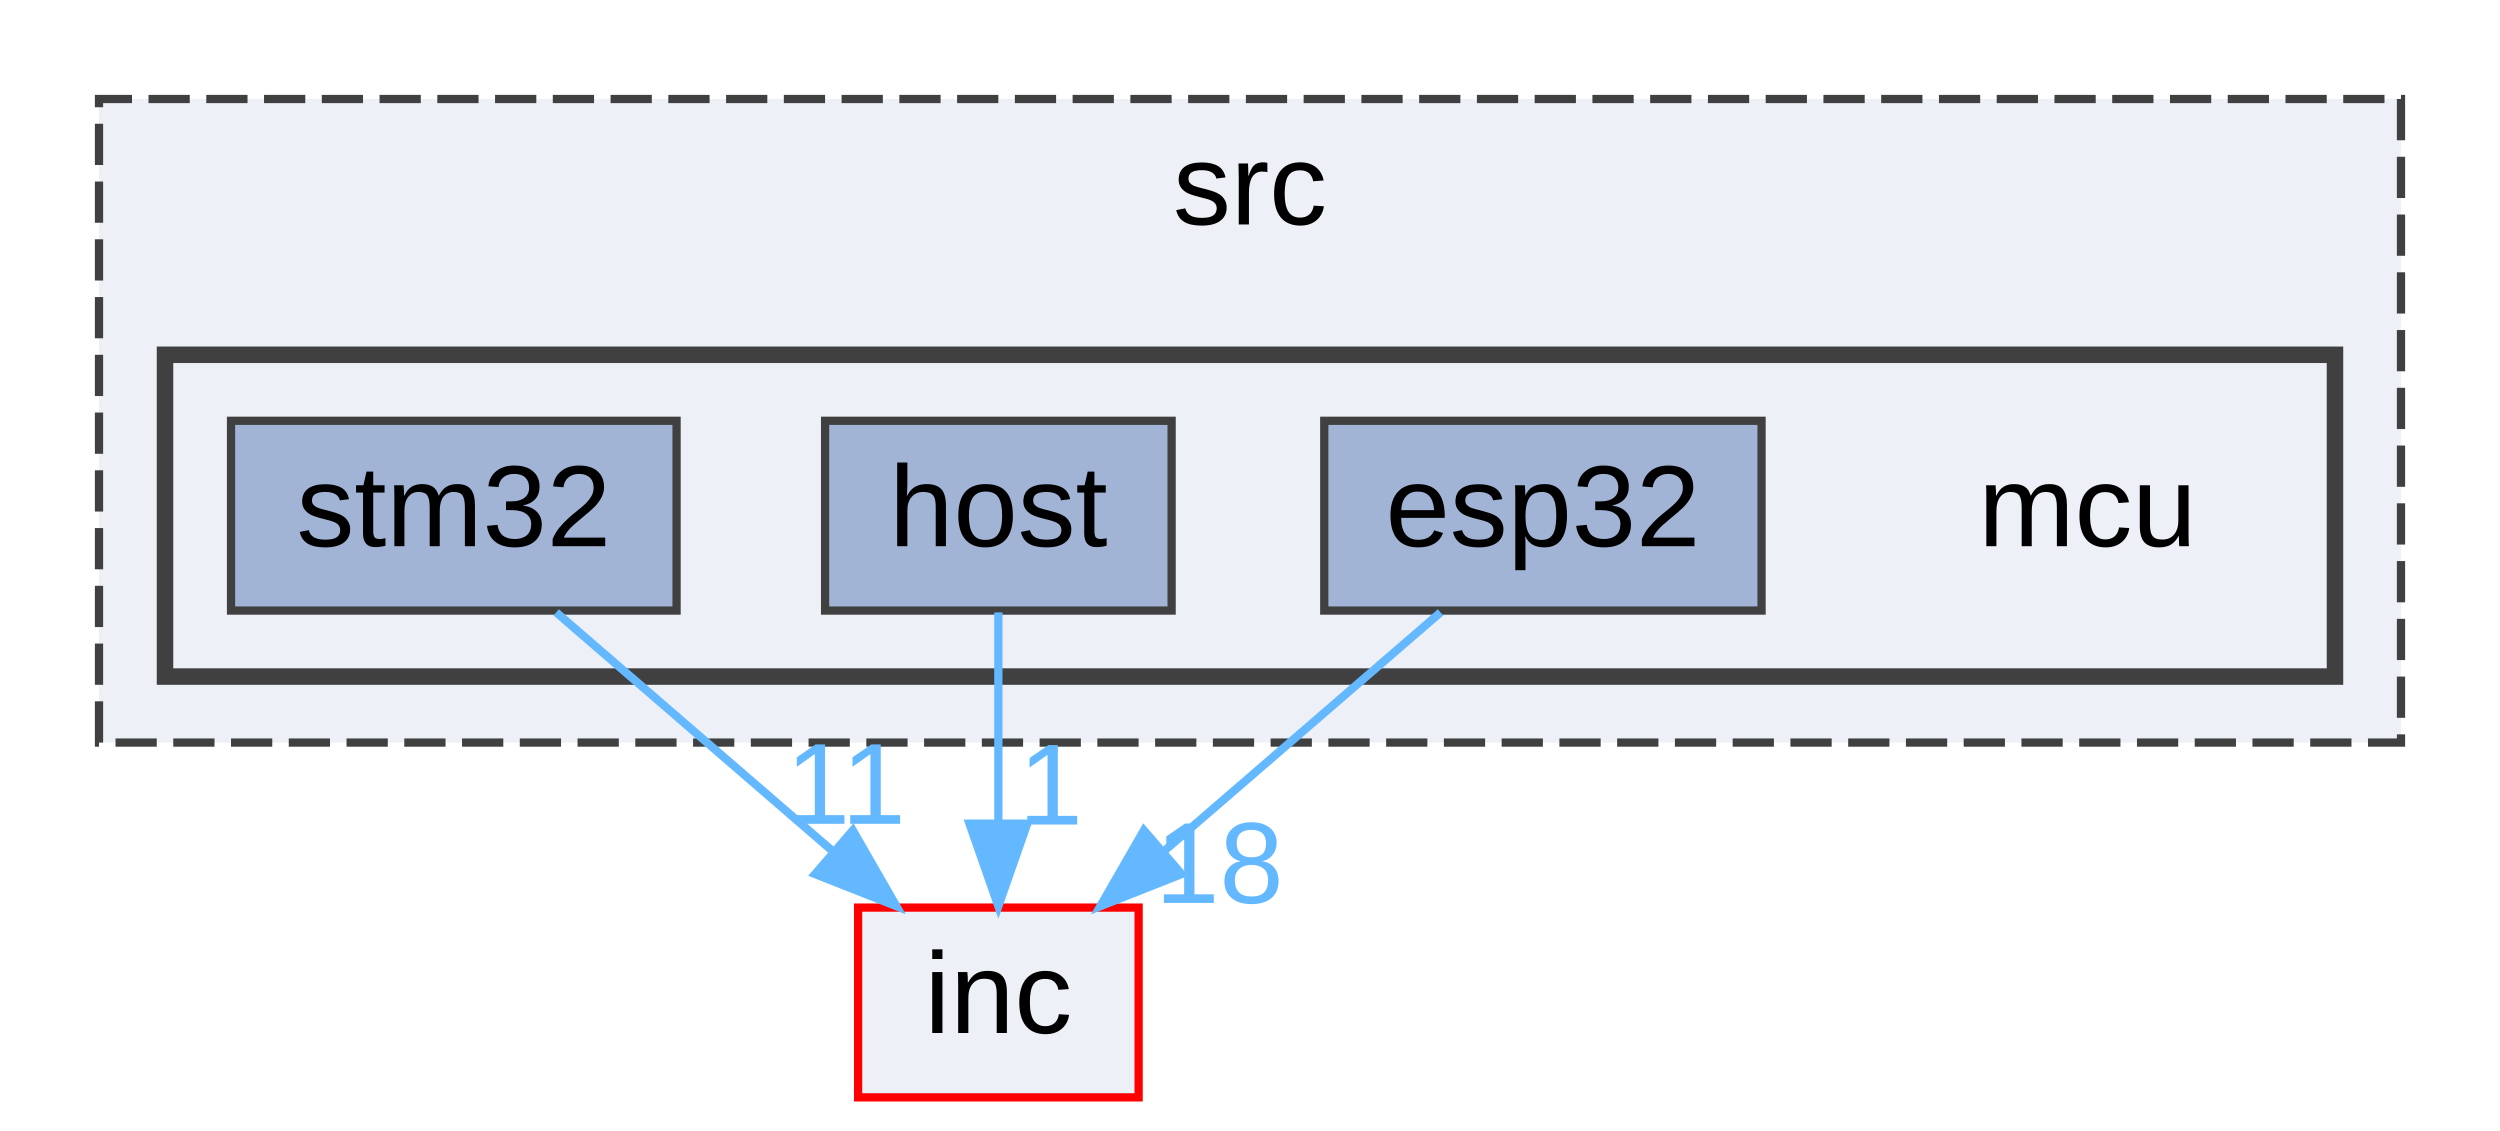
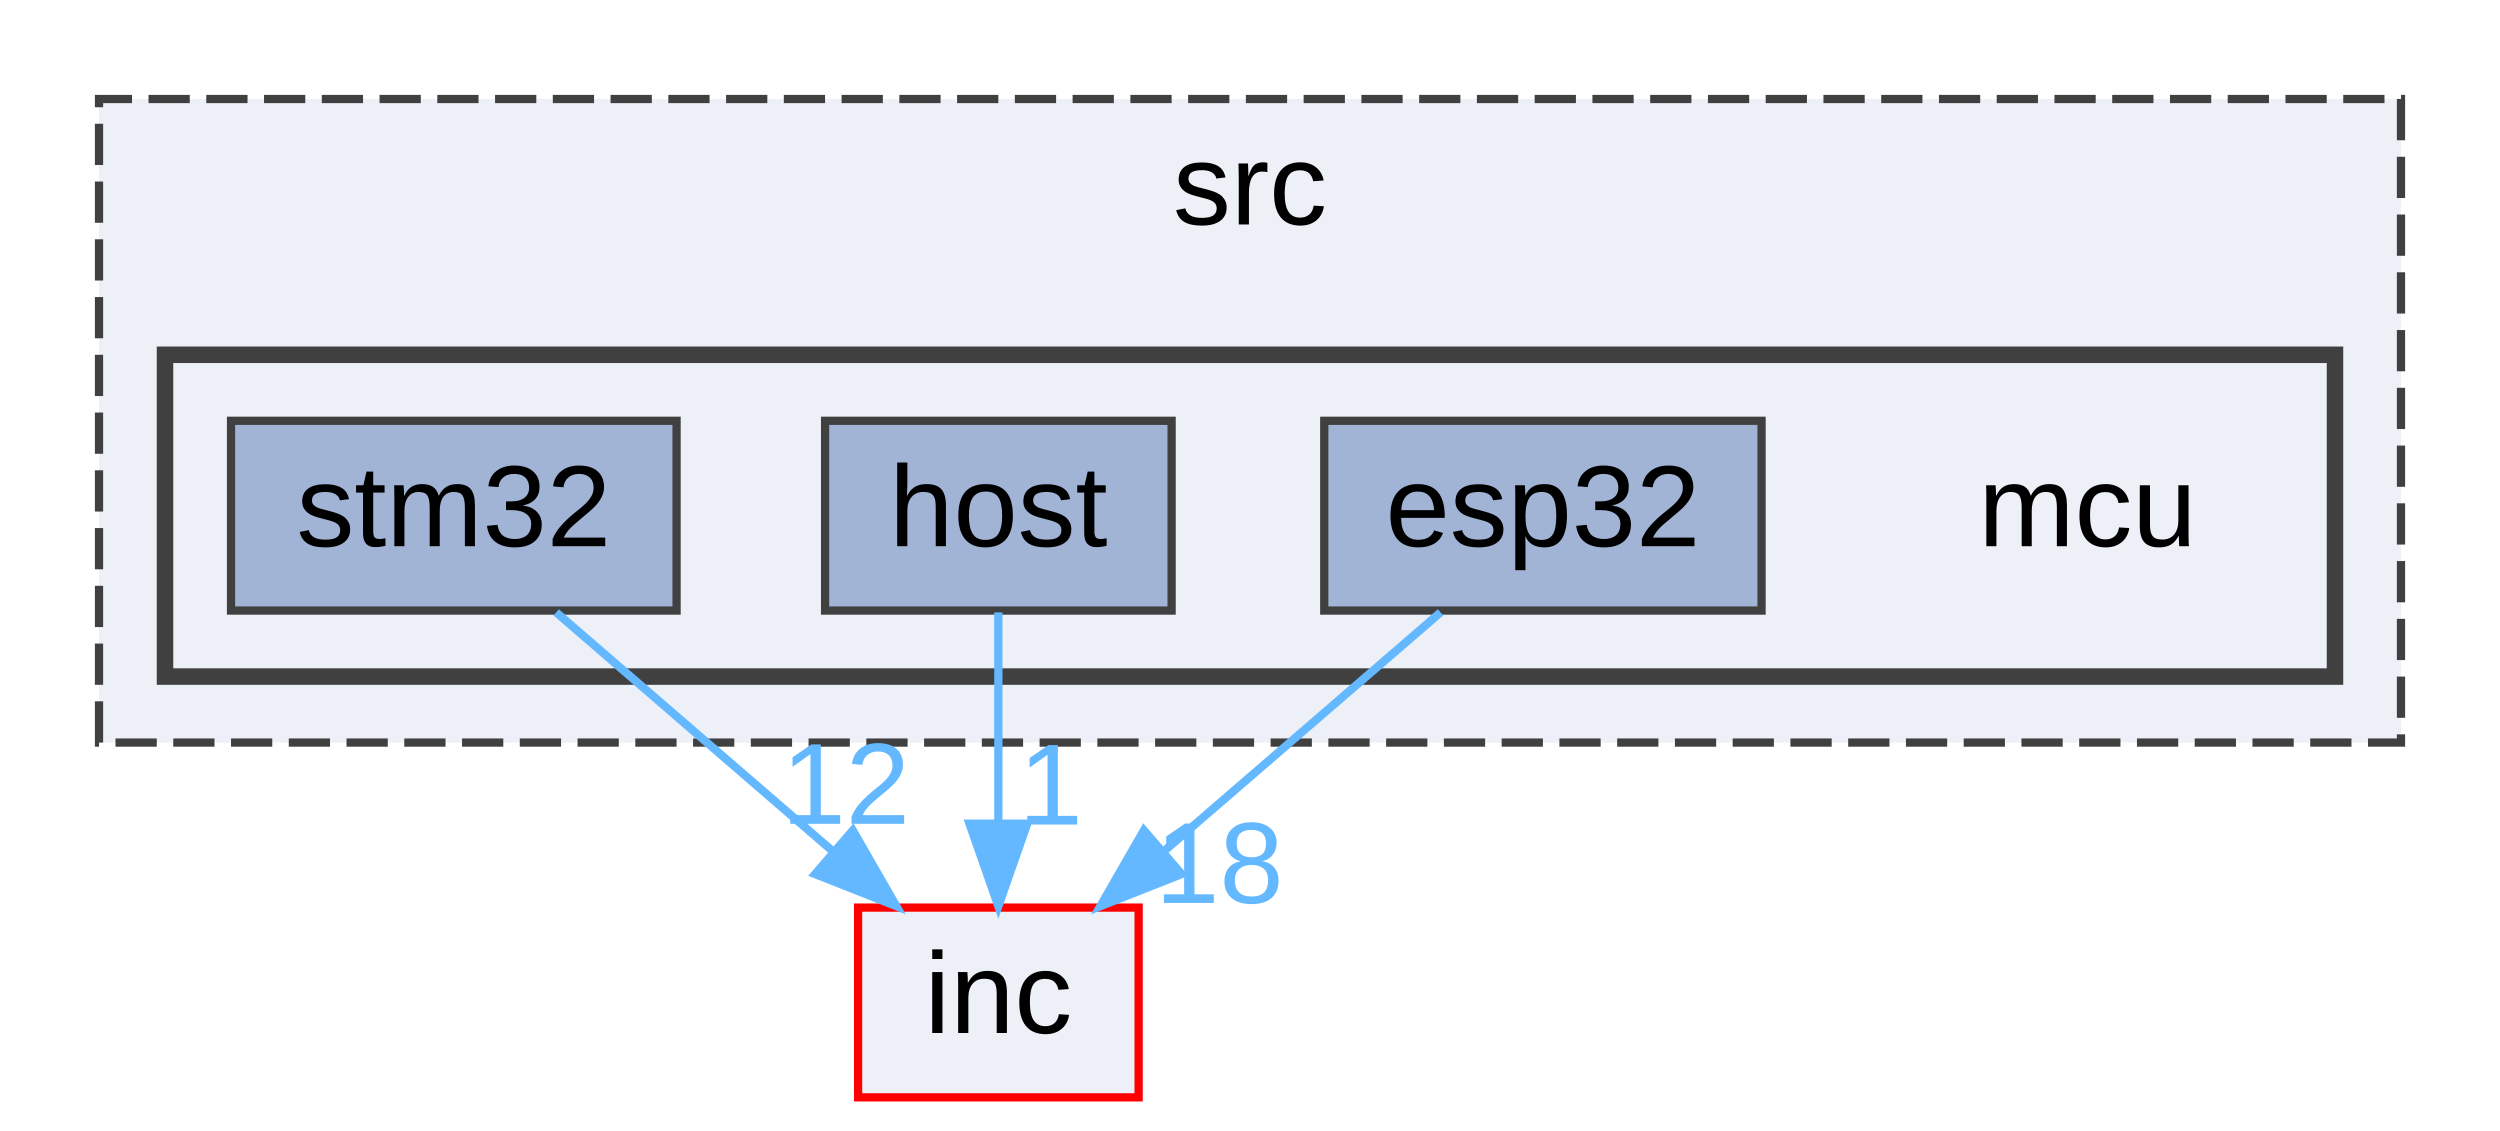
<svg xmlns="http://www.w3.org/2000/svg" xmlns:xlink="http://www.w3.org/1999/xlink" width="303pt" height="137pt" viewBox="0.00 0.00 303.00 137.00">
  <g id="graph0" class="graph" transform="scale(1 1) rotate(0) translate(4 133)">
    <g id="clust1" class="cluster">
      <g id="a_clust1">
        <a xlink:href="dir_68267d1309a1af8e8297ef4c3efbcdba.html" target="_top" xlink:title="src">
          <polygon fill="#edf0f7" stroke="#404040" stroke-dasharray="5,2" points="8,-43 8,-121 287,-121 287,-43 8,-43" />
          <text text-anchor="middle" x="147.5" y="-105.8" font-family="Arial" font-size="14.00">src</text>
        </a>
      </g>
    </g>
    <g id="clust2" class="cluster">
      <g id="a_clust2">
        <a xlink:href="dir_b24b7e6370455d61c0bb46dddfb27cce.html" target="_top">
          <polygon fill="#edf0f7" stroke="#404040" stroke-width="2" points="16,-51 16,-90 279,-90 279,-51 16,-51" />
        </a>
      </g>
    </g>
    <g id="node1" class="node">
      <text text-anchor="middle" x="249" y="-66.8" font-family="Arial" font-size="14.00">mcu</text>
    </g>
    <g id="node2" class="node">
      <g id="a_node2">
        <a xlink:href="dir_49c313528b2c1d8a65741cac94b1b5e3.html" target="_top" xlink:title="esp32">
          <polygon fill="#a2b4d6" stroke="#404040" points="209.5,-82 156.5,-82 156.5,-59 209.5,-59 209.5,-82" />
          <text text-anchor="middle" x="183" y="-66.8" font-family="Arial" font-size="14.00">esp32</text>
        </a>
      </g>
    </g>
    <g id="node5" class="node">
      <g id="a_node5">
        <a xlink:href="dir_bfccd401955b95cf8c75461437045ac0.html" target="_top" xlink:title="inc">
          <polygon fill="#edf0f7" stroke="red" points="134,-23 100,-23 100,0 134,0 134,-23" />
          <text text-anchor="middle" x="117" y="-7.8" font-family="Arial" font-size="14.00">inc</text>
        </a>
      </g>
    </g>
    <g id="edge1" class="edge">
      <g id="a_edge1">
        <a xlink:href="dir_000003_000007.html" target="_top">
          <path fill="none" stroke="#63b8ff" d="M170.59,-58.78C161.18,-50.66 148.07,-39.33 137.17,-29.92" />
          <polygon fill="#63b8ff" stroke="#63b8ff" points="139.21,-27.06 129.36,-23.17 134.64,-32.36 139.21,-27.06" />
        </a>
      </g>
      <g id="a_edge1-headlabel">
        <a xlink:href="dir_000003_000007.html" target="_top" xlink:title="18">
          <text text-anchor="middle" x="143.79" y="-23.56" font-family="Arial" font-size="14.00" fill="#63b8ff">18</text>
        </a>
      </g>
    </g>
    <g id="node3" class="node">
      <g id="a_node3">
        <a xlink:href="dir_75d07078725870a0c52d5a6021abe04c.html" target="_top" xlink:title="host">
          <polygon fill="#a2b4d6" stroke="#404040" points="138,-82 96,-82 96,-59 138,-59 138,-82" />
          <text text-anchor="middle" x="117" y="-66.8" font-family="Arial" font-size="14.00">host</text>
        </a>
      </g>
    </g>
    <g id="edge2" class="edge">
      <g id="a_edge2">
        <a xlink:href="dir_000006_000007.html" target="_top">
          <path fill="none" stroke="#63b8ff" d="M117,-58.78C117,-51.61 117,-41.95 117,-33.31" />
          <polygon fill="#63b8ff" stroke="#63b8ff" points="120.5,-33.17 117,-23.17 113.5,-33.17 120.5,-33.17" />
        </a>
      </g>
      <g id="a_edge2-headlabel">
        <a xlink:href="dir_000006_000007.html" target="_top" xlink:title="1">
          <text text-anchor="middle" x="123.34" y="-33.07" font-family="Arial" font-size="14.00" fill="#63b8ff">1</text>
        </a>
      </g>
    </g>
    <g id="node4" class="node">
      <g id="a_node4">
        <a xlink:href="dir_2439258af62f2a0b124d92d73f41c942.html" target="_top" xlink:title="stm32">
          <polygon fill="#a2b4d6" stroke="#404040" points="78,-82 24,-82 24,-59 78,-59 78,-82" />
          <text text-anchor="middle" x="51" y="-66.8" font-family="Arial" font-size="14.00">stm32</text>
        </a>
      </g>
    </g>
    <g id="edge3" class="edge">
      <g id="a_edge3">
        <a xlink:href="dir_000013_000007.html" target="_top">
          <path fill="none" stroke="#63b8ff" d="M63.41,-58.78C72.82,-50.66 85.93,-39.33 96.83,-29.92" />
          <polygon fill="#63b8ff" stroke="#63b8ff" points="99.36,-32.36 104.64,-23.17 94.79,-27.06 99.36,-32.36" />
        </a>
      </g>
      <g id="a_edge3-headlabel">
-         <a xlink:href="dir_000013_000007.html" target="_top" xlink:title="11">
-           <text text-anchor="middle" x="98.5" y="-33.16" font-family="Arial" font-size="14.00" fill="#63b8ff">11</text>
+         <a xlink:href="dir_000013_000007.html" target="_top" xlink:title="12">
+           <text text-anchor="middle" x="98.5" y="-33.16" font-family="Arial" font-size="14.00" fill="#63b8ff">12</text>
        </a>
      </g>
    </g>
  </g>
</svg>
